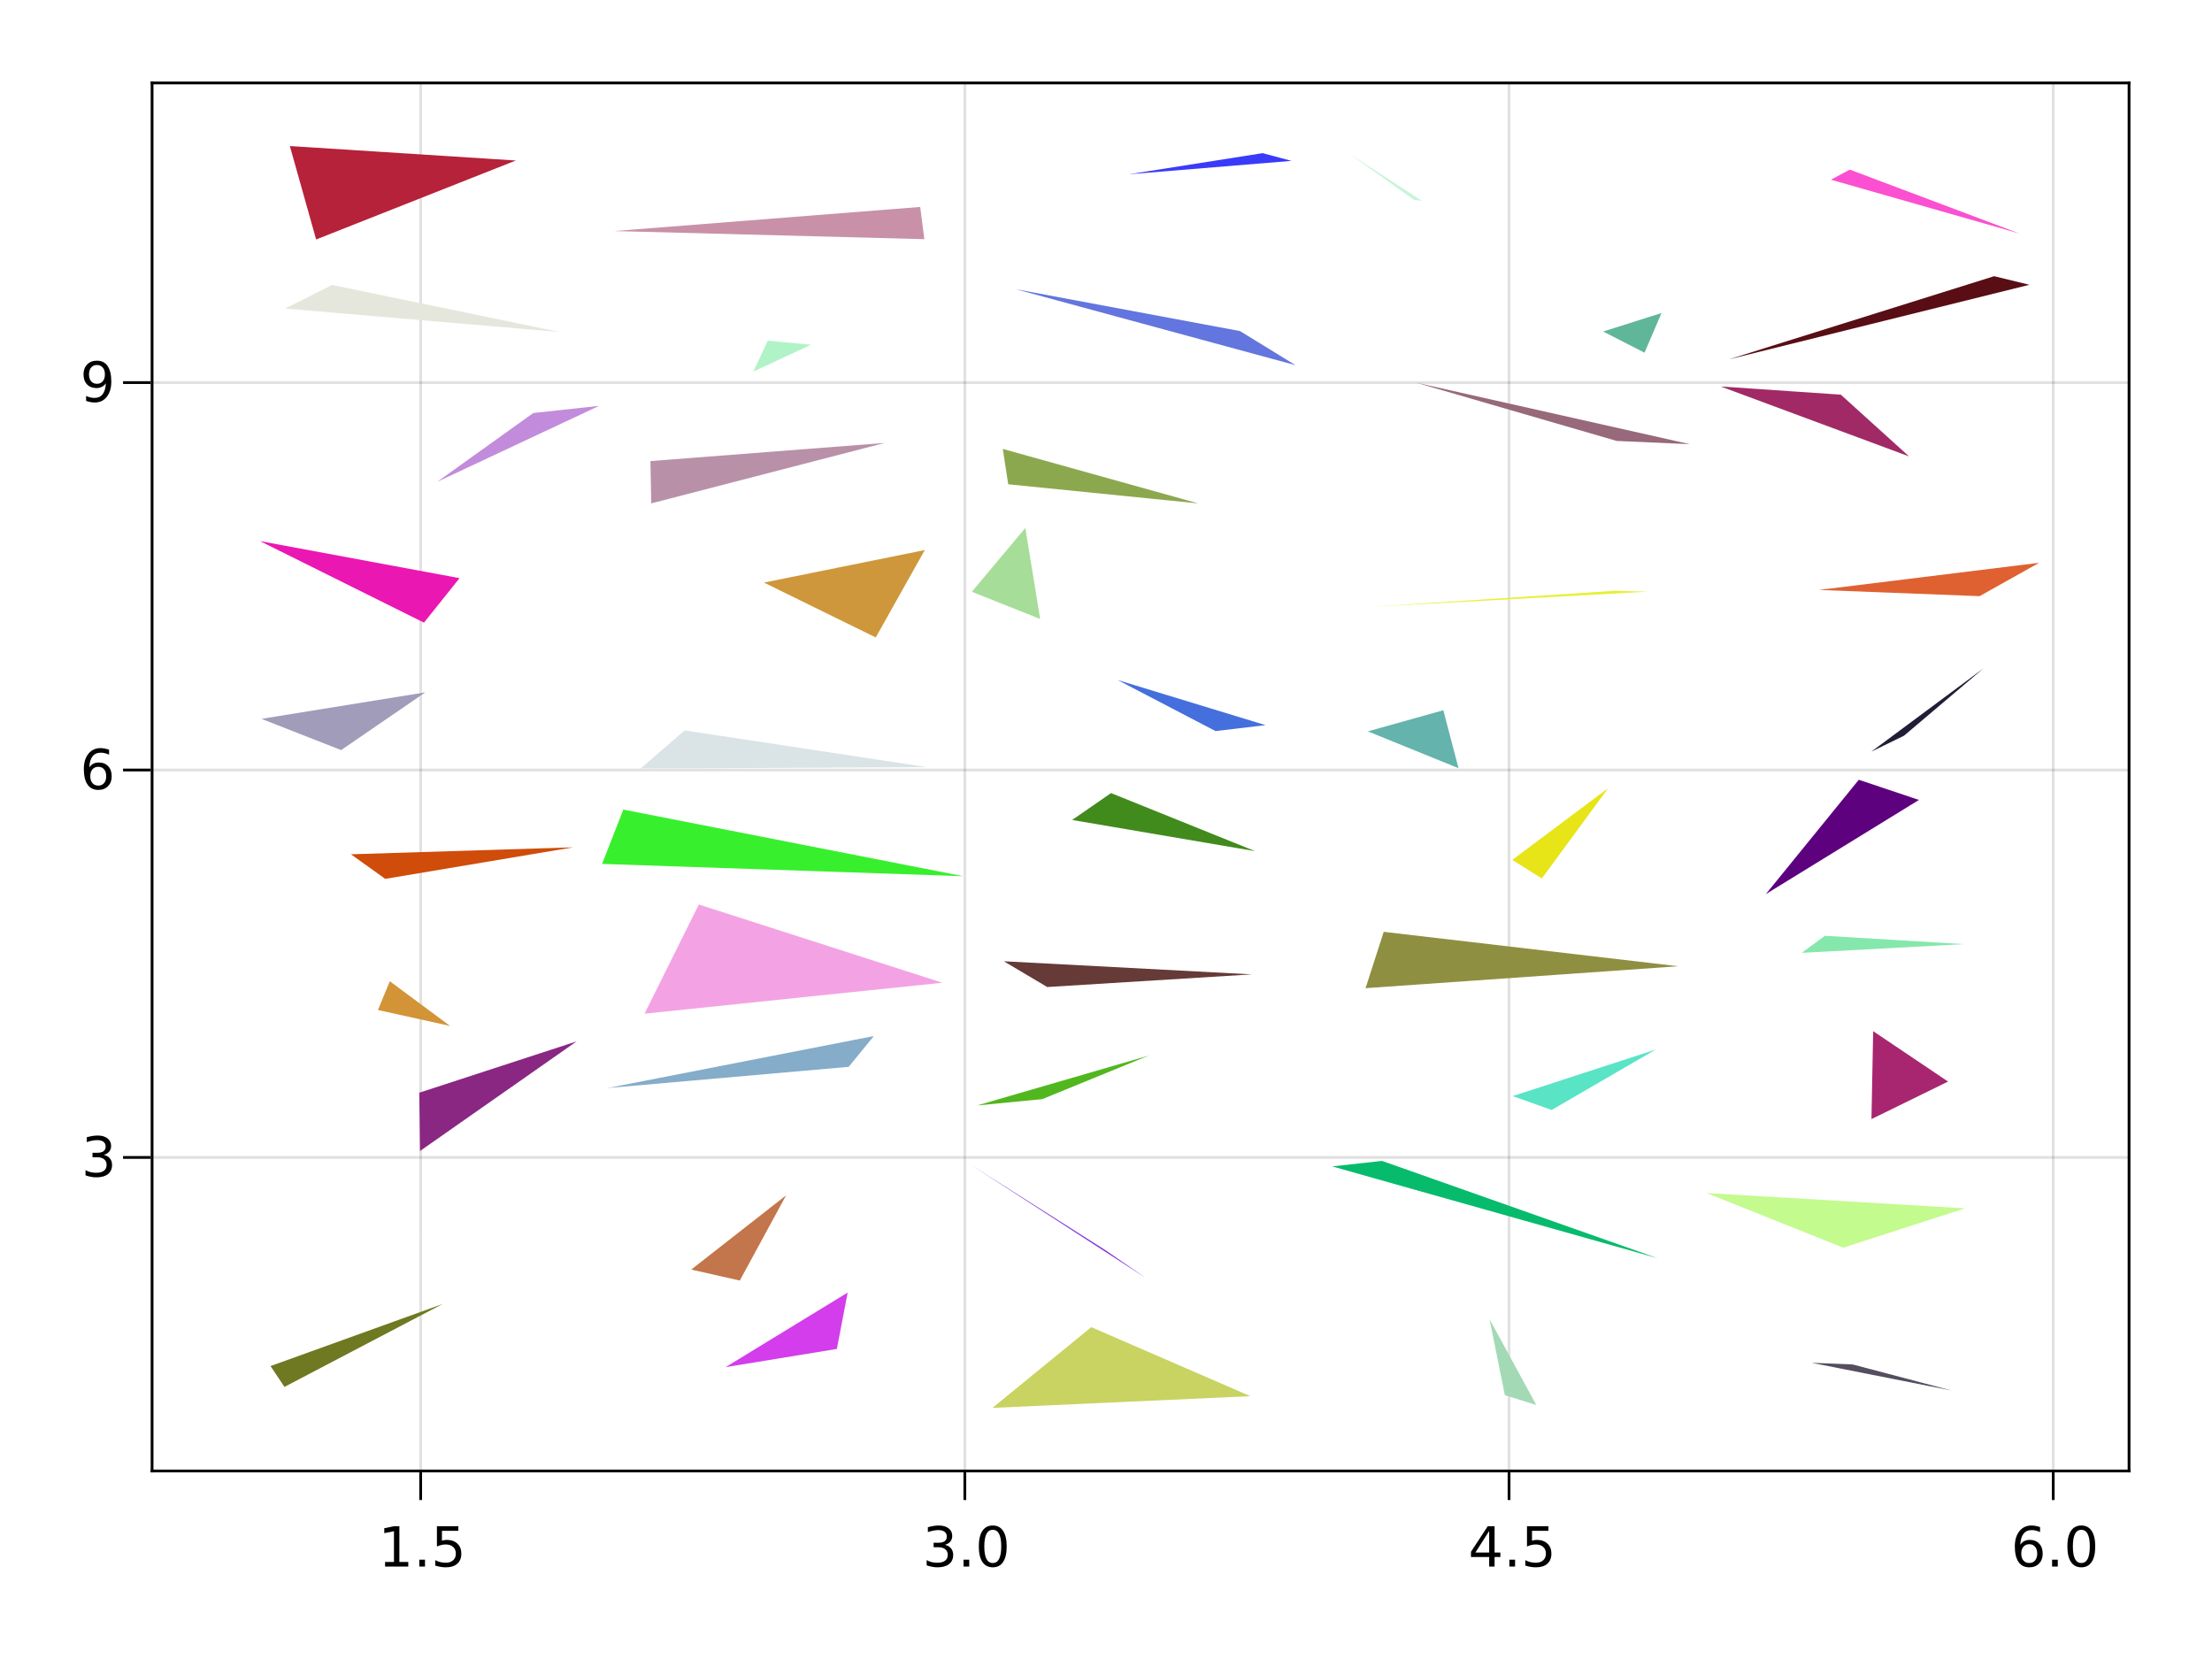
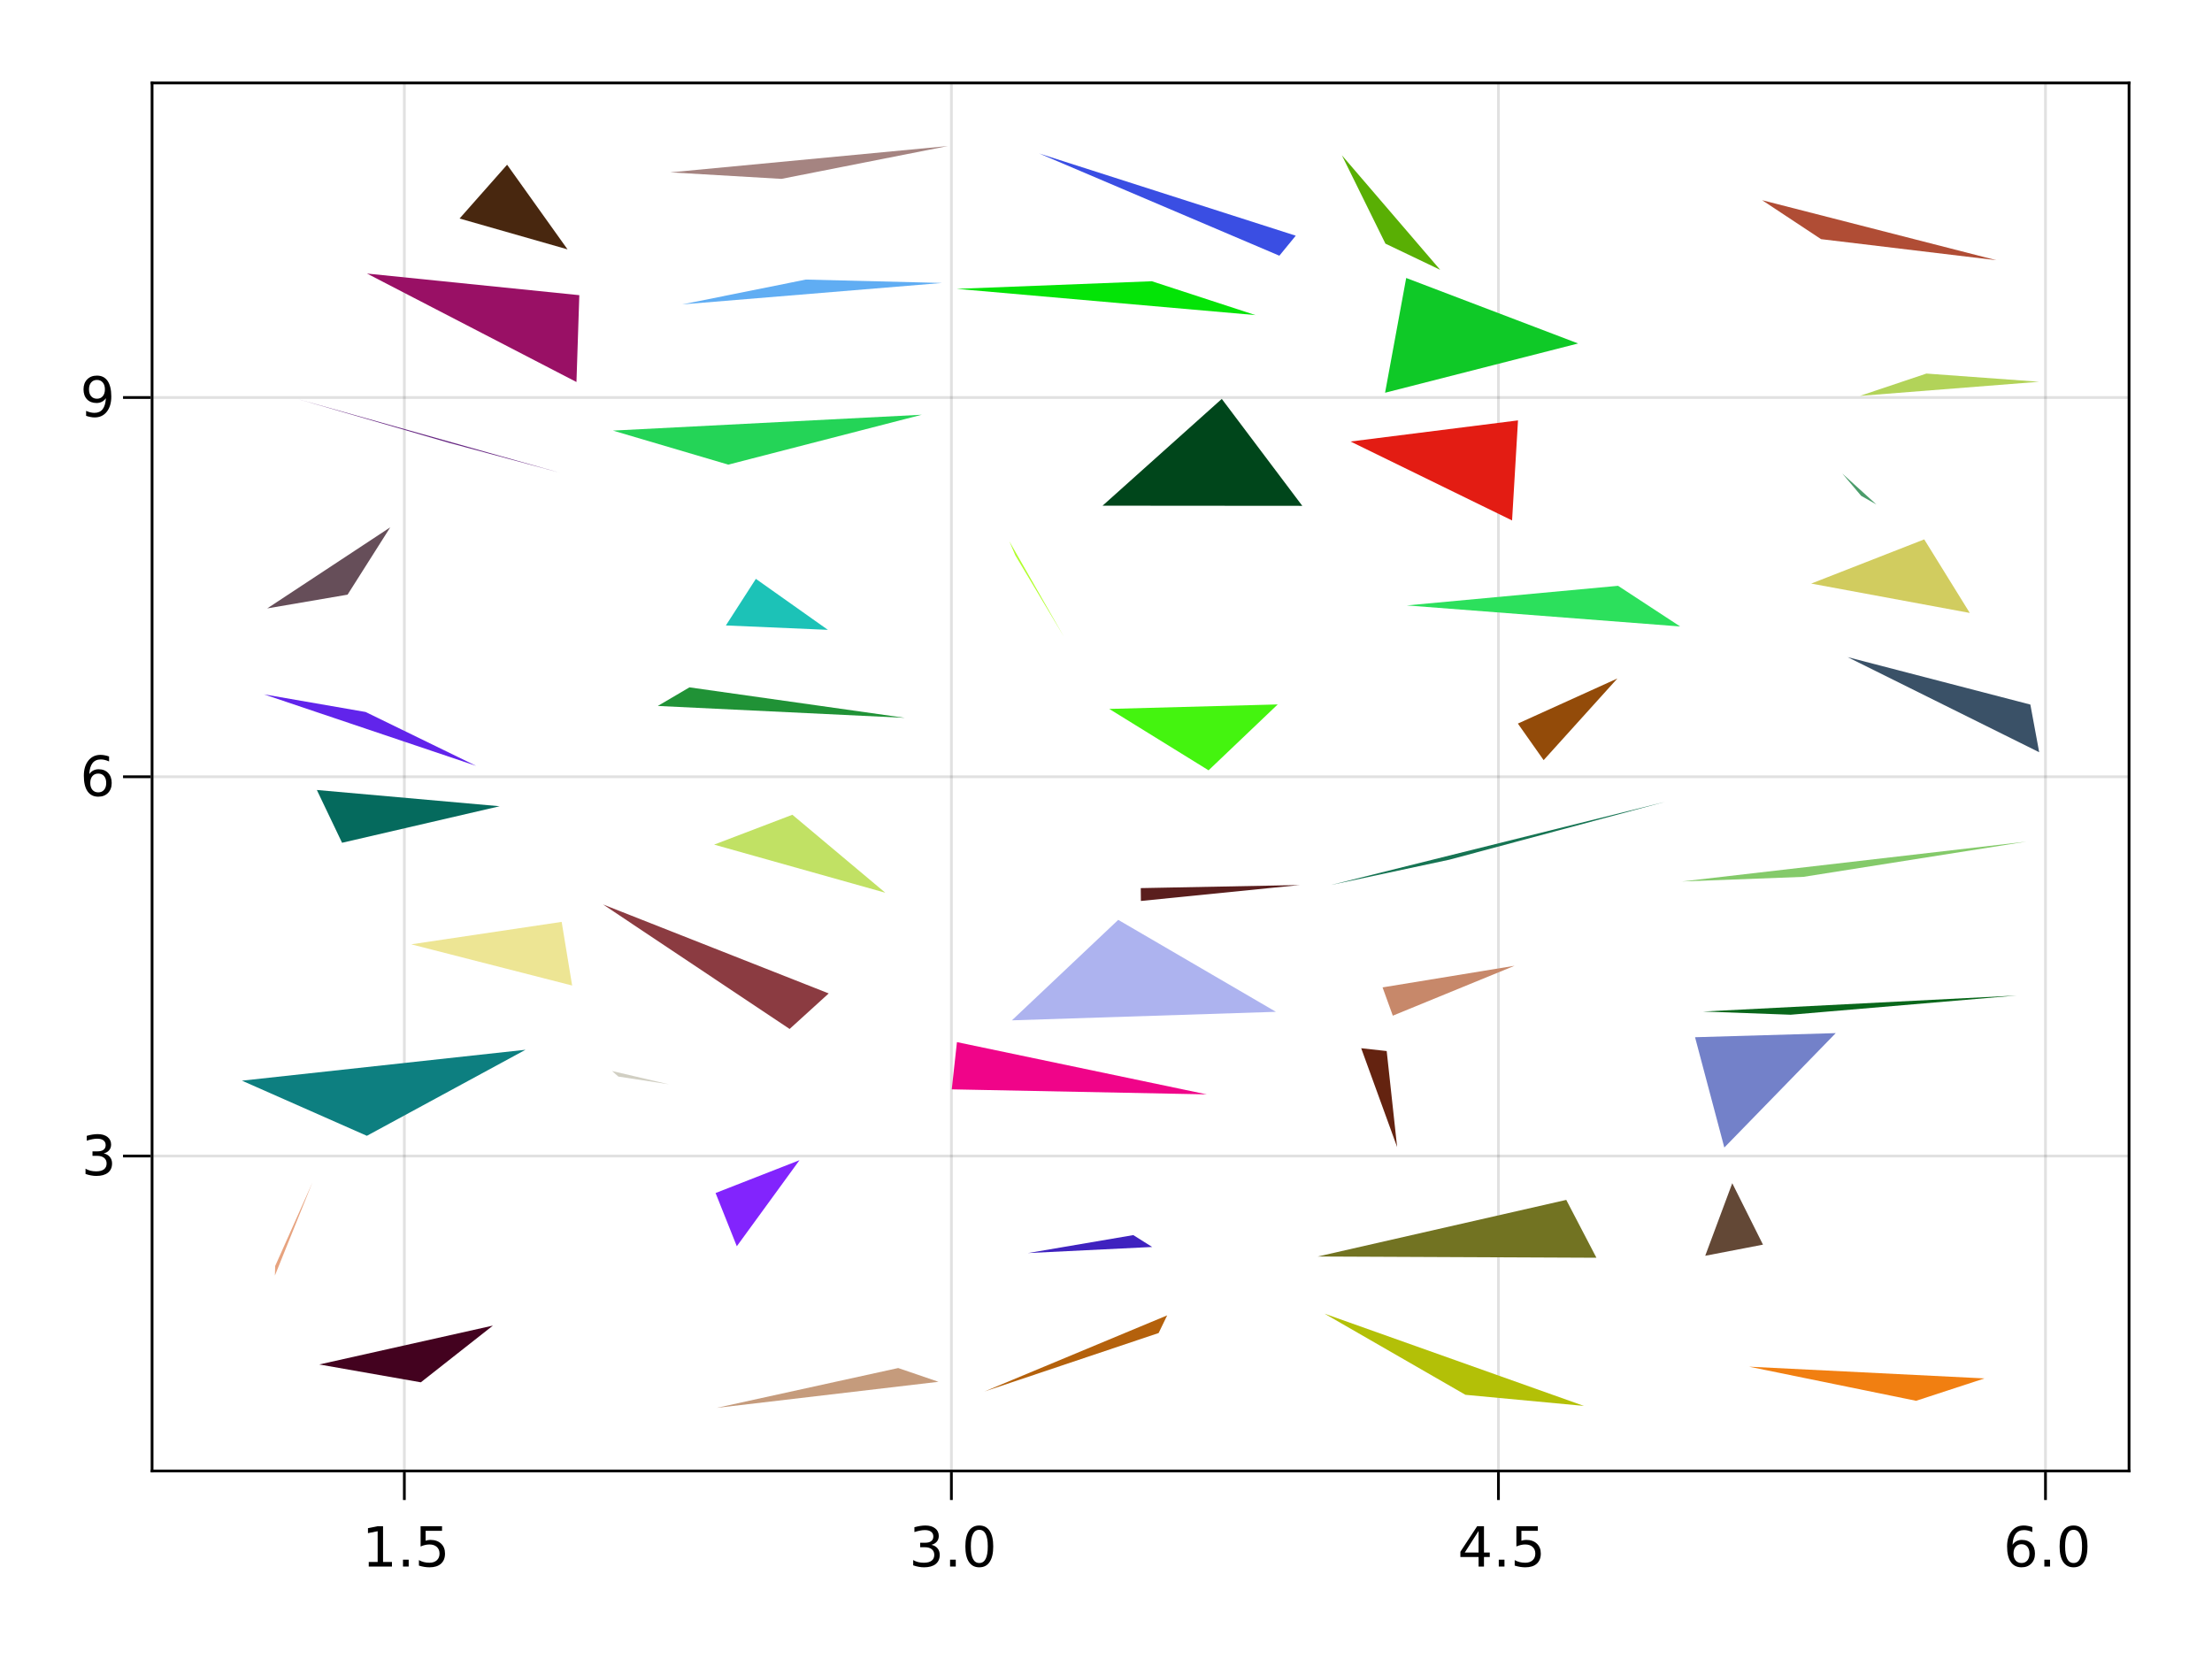
<svg xmlns="http://www.w3.org/2000/svg" xmlns:xlink="http://www.w3.org/1999/xlink" width="800pt" height="600pt" viewBox="0 0 800 600" version="1.1">
  <defs>
    <g>
      <symbol overflow="visible" id="glyph0-0">
        <path style="stroke:none;" d="M 1 3.531 L 1 -14.109 L 11 -14.109 L 11 3.531 Z M 2.125 2.422 L 9.891 2.422 L 9.891 -12.984 L 2.125 -12.984 Z M 2.125 2.422 " />
      </symbol>
      <symbol overflow="visible" id="glyph0-1">
        <path style="stroke:none;" d="M 2.484 -1.656 L 5.703 -1.656 L 5.703 -12.781 L 2.203 -12.078 L 2.203 -13.875 L 5.688 -14.578 L 7.656 -14.578 L 7.656 -1.656 L 10.875 -1.656 L 10.875 0 L 2.484 0 Z M 2.484 -1.656 " />
      </symbol>
      <symbol overflow="visible" id="glyph0-2">
        <path style="stroke:none;" d="M 2.141 -2.484 L 4.203 -2.484 L 4.203 0 L 2.141 0 Z M 2.141 -2.484 " />
      </symbol>
      <symbol overflow="visible" id="glyph0-3">
        <path style="stroke:none;" d="M 2.156 -14.578 L 9.906 -14.578 L 9.906 -12.922 L 3.969 -12.922 L 3.969 -9.344 C 4.25 -9.445 4.531 -9.52 4.812 -9.562 C 5.102 -9.613 5.395 -9.641 5.688 -9.641 C 7.312 -9.641 8.598 -9.191 9.547 -8.297 C 10.504 -7.41 10.984 -6.203 10.984 -4.672 C 10.984 -3.109 10.492 -1.891 9.516 -1.016 C 8.535 -0.148 7.156 0.281 5.375 0.281 C 4.77 0.281 4.148 0.227 3.516 0.125 C 2.879 0.02 2.223 -0.133 1.547 -0.344 L 1.547 -2.328 C 2.129 -2.004 2.734 -1.766 3.359 -1.609 C 3.984 -1.453 4.645 -1.375 5.344 -1.375 C 6.469 -1.375 7.359 -1.672 8.016 -2.266 C 8.672 -2.859 9 -3.66 9 -4.672 C 9 -5.691 8.672 -6.5 8.016 -7.094 C 7.359 -7.688 6.469 -7.984 5.344 -7.984 C 4.812 -7.984 4.285 -7.922 3.766 -7.797 C 3.242 -7.68 2.707 -7.5 2.156 -7.25 Z M 2.156 -14.578 " />
      </symbol>
      <symbol overflow="visible" id="glyph0-4">
        <path style="stroke:none;" d="M 8.109 -7.859 C 9.055 -7.66 9.797 -7.238 10.328 -6.594 C 10.859 -5.957 11.125 -5.172 11.125 -4.234 C 11.125 -2.797 10.629 -1.68 9.641 -0.891 C 8.648 -0.109 7.242 0.281 5.422 0.281 C 4.805 0.281 4.176 0.219 3.531 0.094 C 2.883 -0.02 2.219 -0.195 1.531 -0.438 L 1.531 -2.344 C 2.07 -2.02 2.664 -1.773 3.312 -1.609 C 3.969 -1.453 4.648 -1.375 5.359 -1.375 C 6.598 -1.375 7.539 -1.617 8.188 -2.109 C 8.832 -2.598 9.156 -3.305 9.156 -4.234 C 9.156 -5.098 8.852 -5.77 8.25 -6.25 C 7.656 -6.738 6.82 -6.984 5.75 -6.984 L 4.047 -6.984 L 4.047 -8.609 L 5.828 -8.609 C 6.797 -8.609 7.535 -8.801 8.047 -9.188 C 8.555 -9.57 8.812 -10.129 8.812 -10.859 C 8.812 -11.609 8.547 -12.18 8.016 -12.578 C 7.492 -12.984 6.738 -13.188 5.75 -13.188 C 5.207 -13.188 4.625 -13.125 4 -13 C 3.383 -12.883 2.707 -12.707 1.969 -12.469 L 1.969 -14.219 C 2.719 -14.426 3.414 -14.582 4.062 -14.688 C 4.719 -14.789 5.336 -14.844 5.922 -14.844 C 7.422 -14.844 8.602 -14.5 9.469 -13.812 C 10.344 -13.133 10.781 -12.219 10.781 -11.062 C 10.781 -10.258 10.547 -9.578 10.078 -9.016 C 9.617 -8.461 8.961 -8.078 8.109 -7.859 Z M 8.109 -7.859 " />
      </symbol>
      <symbol overflow="visible" id="glyph0-5">
        <path style="stroke:none;" d="M 6.359 -13.281 C 5.336 -13.281 4.57 -12.781 4.062 -11.781 C 3.551 -10.781 3.297 -9.281 3.297 -7.281 C 3.297 -5.281 3.551 -3.781 4.062 -2.781 C 4.57 -1.781 5.336 -1.281 6.359 -1.281 C 7.379 -1.281 8.145 -1.781 8.656 -2.781 C 9.164 -3.781 9.422 -5.281 9.422 -7.281 C 9.422 -9.281 9.164 -10.781 8.656 -11.781 C 8.145 -12.781 7.379 -13.281 6.359 -13.281 Z M 6.359 -14.844 C 7.992 -14.844 9.238 -14.195 10.094 -12.906 C 10.957 -11.613 11.391 -9.738 11.391 -7.281 C 11.391 -4.82 10.957 -2.945 10.094 -1.656 C 9.238 -0.363 7.992 0.281 6.359 0.281 C 4.723 0.281 3.473 -0.363 2.609 -1.656 C 1.742 -2.945 1.312 -4.82 1.312 -7.281 C 1.312 -9.738 1.742 -11.613 2.609 -12.906 C 3.473 -14.195 4.723 -14.844 6.359 -14.844 Z M 6.359 -14.844 " />
      </symbol>
      <symbol overflow="visible" id="glyph0-6">
        <path style="stroke:none;" d="M 7.562 -12.859 L 2.578 -5.078 L 7.562 -5.078 Z M 7.047 -14.578 L 9.516 -14.578 L 9.516 -5.078 L 11.609 -5.078 L 11.609 -3.438 L 9.516 -3.438 L 9.516 0 L 7.562 0 L 7.562 -3.438 L 0.984 -3.438 L 0.984 -5.344 Z M 7.047 -14.578 " />
      </symbol>
      <symbol overflow="visible" id="glyph0-7">
        <path style="stroke:none;" d="M 6.609 -8.078 C 5.723 -8.078 5.02 -7.773 4.5 -7.172 C 3.977 -6.566 3.719 -5.734 3.719 -4.672 C 3.719 -3.629 3.977 -2.801 4.5 -2.188 C 5.02 -1.582 5.723 -1.281 6.609 -1.281 C 7.492 -1.281 8.191 -1.582 8.703 -2.188 C 9.223 -2.801 9.484 -3.629 9.484 -4.672 C 9.484 -5.734 9.223 -6.566 8.703 -7.172 C 8.191 -7.773 7.492 -8.078 6.609 -8.078 Z M 10.516 -14.266 L 10.516 -12.469 C 10.023 -12.695 9.523 -12.875 9.016 -13 C 8.516 -13.125 8.016 -13.188 7.516 -13.188 C 6.211 -13.188 5.219 -12.742 4.531 -11.859 C 3.844 -10.984 3.453 -9.656 3.359 -7.875 C 3.742 -8.445 4.223 -8.883 4.797 -9.188 C 5.379 -9.488 6.02 -9.641 6.719 -9.641 C 8.188 -9.641 9.344 -9.191 10.188 -8.297 C 11.039 -7.41 11.469 -6.203 11.469 -4.672 C 11.469 -3.18 11.023 -1.984 10.141 -1.078 C 9.254 -0.172 8.078 0.281 6.609 0.281 C 4.922 0.281 3.629 -0.363 2.734 -1.656 C 1.836 -2.945 1.391 -4.82 1.391 -7.281 C 1.391 -9.582 1.938 -11.414 3.031 -12.781 C 4.125 -14.156 5.594 -14.844 7.438 -14.844 C 7.938 -14.844 8.438 -14.789 8.938 -14.688 C 9.445 -14.594 9.973 -14.453 10.516 -14.266 Z M 10.516 -14.266 " />
      </symbol>
      <symbol overflow="visible" id="glyph0-8">
        <path style="stroke:none;" d="M 2.203 -0.297 L 2.203 -2.094 C 2.691 -1.863 3.191 -1.688 3.703 -1.562 C 4.211 -1.438 4.711 -1.375 5.203 -1.375 C 6.504 -1.375 7.492 -1.812 8.172 -2.688 C 8.859 -3.562 9.254 -4.895 9.359 -6.688 C 8.984 -6.125 8.504 -5.691 7.922 -5.391 C 7.336 -5.086 6.695 -4.938 6 -4.938 C 4.539 -4.938 3.383 -5.379 2.531 -6.266 C 1.688 -7.148 1.266 -8.359 1.266 -9.891 C 1.266 -11.379 1.707 -12.578 2.594 -13.484 C 3.477 -14.391 4.656 -14.844 6.125 -14.844 C 7.812 -14.844 9.098 -14.195 9.984 -12.906 C 10.867 -11.613 11.312 -9.738 11.312 -7.281 C 11.312 -4.977 10.766 -3.141 9.672 -1.766 C 8.586 -0.398 7.125 0.281 5.281 0.281 C 4.789 0.281 4.289 0.227 3.781 0.125 C 3.27 0.031 2.742 -0.109 2.203 -0.297 Z M 6.125 -6.484 C 7.008 -6.484 7.707 -6.785 8.219 -7.391 C 8.738 -7.992 9 -8.828 9 -9.891 C 9 -10.93 8.738 -11.754 8.219 -12.359 C 7.707 -12.973 7.008 -13.281 6.125 -13.281 C 5.238 -13.281 4.535 -12.973 4.016 -12.359 C 3.504 -11.754 3.25 -10.93 3.25 -9.891 C 3.25 -8.828 3.504 -7.992 4.016 -7.391 C 4.535 -6.785 5.238 -6.484 6.125 -6.484 Z M 6.125 -6.484 " />
      </symbol>
    </g>
  </defs>
-   <g id="surface38644">
+   <g id="surface38387">
    <rect x="0" y="0" width="800" height="600" style="fill:rgb(100%,100%,100%);fill-opacity:1;stroke:none;" />
    <path style=" stroke:none;fill-rule:nonzero;fill:rgb(100%,100%,100%);fill-opacity:1;" d="M 55 532 L 770 532 L 770 30 L 55 30 Z M 55 532 " />
-     <path style="fill:none;stroke-width:1;stroke-linecap:butt;stroke-linejoin:miter;stroke:rgb(0%,0%,0%);stroke-opacity:0.12;stroke-miterlimit:10;" d="M 152.137 532 L 152.137 30 M 348.949 532 L 348.949 30 M 545.766 532 L 545.766 30 M 742.578 532 L 742.578 30 " />
-     <path style="fill:none;stroke-width:1;stroke-linecap:butt;stroke-linejoin:miter;stroke:rgb(0%,0%,0%);stroke-opacity:0.12;stroke-miterlimit:10;" d="M 55 418.602 L 770 418.602 M 55 278.484 L 770 278.484 M 55 138.367 L 770 138.367 " />
+     <path style="fill:none;stroke-width:1;stroke-linecap:butt;stroke-linejoin:miter;stroke:rgb(0%,0%,0%);stroke-opacity:0.12;stroke-miterlimit:10;" d="M 146.238 532 L 146.238 30 M 344.082 532 L 344.082 30 M 541.93 532 L 541.93 30 M 739.777 532 L 739.777 30 " />
+     <path style="fill:none;stroke-width:1;stroke-linecap:butt;stroke-linejoin:miter;stroke:rgb(0%,0%,0%);stroke-opacity:0.12;stroke-miterlimit:10;" d="M 55 418.09 L 770 418.09 M 55 280.926 L 770 280.926 M 55 143.766 L 770 143.766 " />
    <g style="fill:rgb(0%,0%,0%);fill-opacity:1;">
-       <use xlink:href="#glyph0-1" x="136.781" y="566.562" />
+       <use xlink:href="#glyph0-1" x="130.879" y="566.562" />
    </g>
    <g style="fill:rgb(0%,0%,0%);fill-opacity:1;">
-       <use xlink:href="#glyph0-2" x="149.504" y="566.562" />
+       <use xlink:href="#glyph0-2" x="143.605" y="566.562" />
    </g>
    <g style="fill:rgb(0%,0%,0%);fill-opacity:1;">
-       <use xlink:href="#glyph0-3" x="155.863" y="566.562" />
+       <use xlink:href="#glyph0-3" x="149.961" y="566.562" />
    </g>
    <g style="fill:rgb(0%,0%,0%);fill-opacity:1;">
-       <use xlink:href="#glyph0-4" x="333.609" y="566.562" />
+       <use xlink:href="#glyph0-4" x="328.742" y="566.562" />
    </g>
    <g style="fill:rgb(0%,0%,0%);fill-opacity:1;">
-       <use xlink:href="#glyph0-2" x="346.332" y="566.562" />
+       <use xlink:href="#glyph0-2" x="341.465" y="566.562" />
    </g>
    <g style="fill:rgb(0%,0%,0%);fill-opacity:1;">
-       <use xlink:href="#glyph0-5" x="352.691" y="566.562" />
+       <use xlink:href="#glyph0-5" x="347.824" y="566.562" />
    </g>
    <g style="fill:rgb(0%,0%,0%);fill-opacity:1;">
-       <use xlink:href="#glyph0-6" x="531.02" y="566.562" />
+       <use xlink:href="#glyph0-6" x="527.184" y="566.562" />
    </g>
    <g style="fill:rgb(0%,0%,0%);fill-opacity:1;">
-       <use xlink:href="#glyph0-2" x="543.742" y="566.562" />
+       <use xlink:href="#glyph0-2" x="539.91" y="566.562" />
    </g>
    <g style="fill:rgb(0%,0%,0%);fill-opacity:1;">
-       <use xlink:href="#glyph0-3" x="550.102" y="566.562" />
+       <use xlink:href="#glyph0-3" x="546.266" y="566.562" />
    </g>
    <g style="fill:rgb(0%,0%,0%);fill-opacity:1;">
-       <use xlink:href="#glyph0-7" x="727.301" y="566.562" />
+       <use xlink:href="#glyph0-7" x="724.5" y="566.562" />
    </g>
    <g style="fill:rgb(0%,0%,0%);fill-opacity:1;">
-       <use xlink:href="#glyph0-2" x="740.023" y="566.562" />
+       <use xlink:href="#glyph0-2" x="737.223" y="566.562" />
    </g>
    <g style="fill:rgb(0%,0%,0%);fill-opacity:1;">
-       <use xlink:href="#glyph0-5" x="746.383" y="566.562" />
+       <use xlink:href="#glyph0-5" x="743.578" y="566.562" />
    </g>
    <g style="fill:rgb(0%,0%,0%);fill-opacity:1;">
-       <use xlink:href="#glyph0-4" x="29.402" y="425.523" />
+       <use xlink:href="#glyph0-4" x="29.402" y="425.012" />
    </g>
    <g style="fill:rgb(0%,0%,0%);fill-opacity:1;">
-       <use xlink:href="#glyph0-7" x="28.93" y="285.406" />
+       <use xlink:href="#glyph0-7" x="28.93" y="287.852" />
    </g>
    <g style="fill:rgb(0%,0%,0%);fill-opacity:1;">
-       <use xlink:href="#glyph0-8" x="28.941" y="145.289" />
+       <use xlink:href="#glyph0-8" x="28.941" y="150.688" />
    </g>
-     <path style=" stroke:none;fill-rule:nonzero;fill:rgb(43.545%,47.435%,13.461%);fill-opacity:1;" d="M 102.875 501.594 L 160.105 471.594 L 97.832 494.051 Z M 102.875 501.594 " />
-     <path style=" stroke:none;fill-rule:nonzero;fill:rgb(72.355%,86.822%,67.54%);fill-opacity:1;" d="M 119.695 452.996 L 87.5 459.566 L 205.262 435.516 Z M 119.695 452.996 " />
-     <path style=" stroke:none;fill-rule:nonzero;fill:rgb(53.713%,15.339%,51.551%);fill-opacity:1;" d="M 151.906 416.27 L 151.645 395.188 L 208.555 376.621 Z M 151.906 416.27 " />
-     <path style=" stroke:none;fill-rule:nonzero;fill:rgb(82.17%,57.898%,21.183%);fill-opacity:1;" d="M 162.766 371.039 L 140.977 354.875 L 136.684 365.285 Z M 162.766 371.039 " />
-     <path style=" stroke:none;fill-rule:nonzero;fill:rgb(81.137%,29.886%,4.007%);fill-opacity:1;" d="M 207.344 306.441 L 126.91 308.965 L 139.328 317.852 Z M 207.344 306.441 " />
-     <path style=" stroke:none;fill-rule:nonzero;fill:rgb(63.07%,61.199%,72.885%);fill-opacity:1;" d="M 153.82 250.402 L 94.551 259.977 L 123.379 271.277 Z M 153.82 250.402 " />
-     <path style=" stroke:none;fill-rule:nonzero;fill:rgb(91.576%,8.883%,70.307%);fill-opacity:1;" d="M 94.016 195.691 L 166.203 209.098 L 153.332 225.188 Z M 94.016 195.691 " />
-     <path style=" stroke:none;fill-rule:nonzero;fill:rgb(75.934%,54.353%,86.467%);fill-opacity:1;" d="M 216.68 146.785 L 192.859 149.379 L 158.086 174.27 Z M 216.68 146.785 " />
-     <path style=" stroke:none;fill-rule:nonzero;fill:rgb(89.793%,90.499%,86.435%);fill-opacity:1;" d="M 120.102 103.051 L 202.426 120.074 L 103.082 111.586 Z M 120.102 103.051 " />
-     <path style=" stroke:none;fill-rule:nonzero;fill:rgb(71.354%,13.194%,22.237%);fill-opacity:1;" d="M 114.332 86.613 L 186.57 58.051 L 104.828 52.816 Z M 114.332 86.613 " />
-     <path style=" stroke:none;fill-rule:nonzero;fill:rgb(82.815%,23.75%,92.656%);fill-opacity:1;" d="M 262.426 494.441 L 306.574 467.469 L 302.664 487.863 Z M 262.426 494.441 " />
-     <path style=" stroke:none;fill-rule:nonzero;fill:rgb(76.534%,46.205%,29.396%);fill-opacity:1;" d="M 284.305 432.305 L 267.559 463.129 L 249.992 459.156 Z M 284.305 432.305 " />
-     <path style=" stroke:none;fill-rule:nonzero;fill:rgb(51.981%,67.46%,78.902%);fill-opacity:1;" d="M 316.039 374.703 L 219.809 393.492 L 306.934 385.836 Z M 316.039 374.703 " />
-     <path style=" stroke:none;fill-rule:nonzero;fill:rgb(95.222%,63.826%,89.211%);fill-opacity:1;" d="M 340.816 355.418 L 233.098 366.613 L 252.738 327.129 Z M 340.816 355.418 " />
-     <path style=" stroke:none;fill-rule:nonzero;fill:rgb(22.045%,93.759%,17.937%);fill-opacity:1;" d="M 225.438 292.797 L 348.395 316.898 L 217.75 312.441 Z M 225.438 292.797 " />
-     <path style=" stroke:none;fill-rule:nonzero;fill:rgb(85.512%,89.191%,89.627%);fill-opacity:1;" d="M 231.691 277.945 L 335.273 277.457 L 247.613 264.156 Z M 231.691 277.945 " />
-     <path style=" stroke:none;fill-rule:nonzero;fill:rgb(80.638%,59.11%,23.004%);fill-opacity:1;" d="M 334.461 198.934 L 316.727 230.543 L 276.293 210.699 Z M 334.461 198.934 " />
-     <path style=" stroke:none;fill-rule:nonzero;fill:rgb(72.116%,56.676%,65.796%);fill-opacity:1;" d="M 235.238 166.758 L 235.527 182.059 L 319.988 160.188 Z M 235.238 166.758 " />
-     <path style=" stroke:none;fill-rule:nonzero;fill:rgb(68.872%,95.38%,77.878%);fill-opacity:1;" d="M 272.461 134.391 L 277.68 123.199 L 293.27 124.691 Z M 272.461 134.391 " />
-     <path style=" stroke:none;fill-rule:nonzero;fill:rgb(78.456%,57.011%,65.485%);fill-opacity:1;" d="M 222.168 83.559 L 332.797 74.844 L 334.297 86.504 Z M 222.168 83.559 " />
-     <path style=" stroke:none;fill-rule:nonzero;fill:rgb(78.369%,82.816%,38.343%);fill-opacity:1;" d="M 358.93 509.184 L 452.207 504.941 L 394.672 479.98 Z M 358.93 509.184 " />
-     <path style=" stroke:none;fill-rule:nonzero;fill:rgb(50.835%,19.62%,86.66%);fill-opacity:1;" d="M 351.055 421.219 L 414.48 462.25 L 399.832 452.172 Z M 351.055 421.219 " />
-     <path style=" stroke:none;fill-rule:nonzero;fill:rgb(31.683%,71.881%,11.645%);fill-opacity:1;" d="M 376.949 397.516 L 415.48 381.758 L 353.379 399.801 Z M 376.949 397.516 " />
-     <path style=" stroke:none;fill-rule:nonzero;fill:rgb(39.509%,22.588%,21.551%);fill-opacity:1;" d="M 363.031 347.652 L 452.75 352.398 L 378.746 356.973 Z M 363.031 347.652 " />
-     <path style=" stroke:none;fill-rule:nonzero;fill:rgb(25.378%,54.579%,11.474%);fill-opacity:1;" d="M 401.816 286.828 L 453.93 307.832 L 387.75 296.551 Z M 401.816 286.828 " />
-     <path style=" stroke:none;fill-rule:nonzero;fill:rgb(26.99%,43.349%,86.674%);fill-opacity:1;" d="M 404.199 245.934 L 457.707 262.258 L 439.613 264.402 Z M 404.199 245.934 " />
-     <path style=" stroke:none;fill-rule:nonzero;fill:rgb(65.153%,86.58%,59.64%);fill-opacity:1;" d="M 376.184 223.871 L 351.488 214.012 L 370.828 190.953 Z M 376.184 223.871 " />
-     <path style=" stroke:none;fill-rule:nonzero;fill:rgb(54.723%,66.027%,30.485%);fill-opacity:1;" d="M 362.672 162.355 L 433.375 182.066 L 364.641 175.148 Z M 362.672 162.355 " />
-     <path style=" stroke:none;fill-rule:nonzero;fill:rgb(38.846%,45.862%,87.233%);fill-opacity:1;" d="M 468.539 132.07 L 367.352 104.59 L 448.441 119.73 Z M 468.539 132.07 " />
-     <path style=" stroke:none;fill-rule:nonzero;fill:rgb(22.587%,23.012%,97.104%);fill-opacity:1;" d="M 456.648 55.383 L 408.188 63.031 L 467.098 58.184 Z M 456.648 55.383 " />
-     <path style=" stroke:none;fill-rule:nonzero;fill:rgb(63.959%,85.517%,70.84%);fill-opacity:1;" d="M 544.242 504.582 L 538.707 477.074 L 555.637 508.148 Z M 544.242 504.582 " />
-     <path style=" stroke:none;fill-rule:nonzero;fill:rgb(2.896%,73.516%,42.48%);fill-opacity:1;" d="M 499.824 419.855 L 599.543 455.062 L 481.777 421.844 Z M 499.824 419.855 " />
-     <path style=" stroke:none;fill-rule:nonzero;fill:rgb(34.754%,89.458%,77.378%);fill-opacity:1;" d="M 561.18 401.434 L 598.836 379.574 L 547.074 396.418 Z M 561.18 401.434 " />
-     <path style=" stroke:none;fill-rule:nonzero;fill:rgb(56.103%,56.105%,25.974%);fill-opacity:1;" d="M 500.441 337.008 L 607 349.457 L 493.867 357.387 Z M 500.441 337.008 " />
-     <path style=" stroke:none;fill-rule:nonzero;fill:rgb(90.762%,89.419%,8.903%);fill-opacity:1;" d="M 557.629 317.707 L 546.945 311 L 581.59 285.07 Z M 557.629 317.707 " />
-     <path style=" stroke:none;fill-rule:nonzero;fill:rgb(39.135%,70.219%,67.463%);fill-opacity:1;" d="M 522 256.867 L 494.703 264.508 L 527.488 277.828 Z M 522 256.867 " />
-     <path style=" stroke:none;fill-rule:nonzero;fill:rgb(89.871%,94.618%,18.881%);fill-opacity:1;" d="M 596.102 213.98 L 584.062 213.676 L 495.711 219.469 Z M 596.102 213.98 " />
-     <path style=" stroke:none;fill-rule:nonzero;fill:rgb(59.264%,41.175%,47.898%);fill-opacity:1;" d="M 611.184 160.645 L 584.691 159.473 L 512.043 138.367 Z M 611.184 160.645 " />
-     <path style=" stroke:none;fill-rule:nonzero;fill:rgb(37.478%,71.228%,60.071%);fill-opacity:1;" d="M 600.906 113.215 L 594.762 127.555 L 579.805 119.895 Z M 600.906 113.215 " />
-     <path style=" stroke:none;fill-rule:nonzero;fill:rgb(78.105%,95.535%,84.496%);fill-opacity:1;" d="M 487.875 55.465 L 514.297 72.684 L 511.41 72.27 Z M 487.875 55.465 " />
-     <path style=" stroke:none;fill-rule:nonzero;fill:rgb(32.759%,30.517%,37.55%);fill-opacity:1;" d="M 670.039 493.473 L 705.816 502.898 L 655.156 492.871 Z M 670.039 493.473 " />
-     <path style=" stroke:none;fill-rule:nonzero;fill:rgb(76.311%,98.474%,55.769%);fill-opacity:1;" d="M 666.617 451.234 L 617.219 431.477 L 710.672 437.008 Z M 666.617 451.234 " />
-     <path style=" stroke:none;fill-rule:nonzero;fill:rgb(65.466%,15.073%,43.723%);fill-opacity:1;" d="M 704.543 391.164 L 676.84 404.73 L 677.457 372.938 Z M 704.543 391.164 " />
-     <path style=" stroke:none;fill-rule:nonzero;fill:rgb(52.172%,90.42%,67.339%);fill-opacity:1;" d="M 660.02 338.441 L 651.609 344.613 L 710.297 341.457 Z M 660.02 338.441 " />
-     <path style=" stroke:none;fill-rule:nonzero;fill:rgb(36.346%,0.504%,49.951%);fill-opacity:1;" d="M 694.016 289.309 L 672.258 282.012 L 638.629 323.375 Z M 694.016 289.309 " />
-     <path style=" stroke:none;fill-rule:nonzero;fill:rgb(13.283%,11.447%,21.672%);fill-opacity:1;" d="M 676.777 271.848 L 688.605 266.082 L 717.379 241.707 Z M 676.777 271.848 " />
-     <path style=" stroke:none;fill-rule:nonzero;fill:rgb(87.364%,37.851%,19.1%);fill-opacity:1;" d="M 737.5 203.535 L 657.82 213.359 L 715.945 215.609 Z M 737.5 203.535 " />
-     <path style=" stroke:none;fill-rule:nonzero;fill:rgb(62.978%,16.333%,40.155%);fill-opacity:1;" d="M 690.441 165.066 L 665.758 142.738 L 622.316 139.777 Z M 690.441 165.066 " />
-     <path style=" stroke:none;fill-rule:nonzero;fill:rgb(34.636%,5.461%,7.918%);fill-opacity:1;" d="M 625.344 129.945 L 721.195 99.891 L 733.973 102.996 Z M 625.344 129.945 " />
-     <path style=" stroke:none;fill-rule:nonzero;fill:rgb(98.455%,31.327%,82.136%);fill-opacity:1;" d="M 662.18 64.992 L 730.414 84.473 L 669.016 61.344 Z M 662.18 64.992 " />
-     <path style="fill:none;stroke-width:1;stroke-linecap:butt;stroke-linejoin:miter;stroke:rgb(0%,0%,0%);stroke-opacity:1;stroke-miterlimit:10;" d="M 152.137 532.5 L 152.137 542.5 M 348.949 532.5 L 348.949 542.5 M 545.766 532.5 L 545.766 542.5 M 742.578 532.5 L 742.578 542.5 " />
-     <path style="fill:none;stroke-width:1;stroke-linecap:butt;stroke-linejoin:miter;stroke:rgb(0%,0%,0%);stroke-opacity:1;stroke-miterlimit:10;" d="M 54.5 418.602 L 44.5 418.602 M 54.5 278.484 L 44.5 278.484 M 54.5 138.367 L 44.5 138.367 " />
+     <path style=" stroke:none;fill-rule:nonzero;fill:rgb(26.356%,0.738%,12.29%);fill-opacity:1;" d="M 152.199 499.934 L 178.27 479.418 L 115.473 493.477 Z M 152.199 499.934 " />
+     <path style=" stroke:none;fill-rule:nonzero;fill:rgb(90.488%,63.782%,49.826%);fill-opacity:1;" d="M 99.52 457.867 L 99.426 461.328 L 112.977 427.699 Z M 99.52 457.867 " />
+     <path style=" stroke:none;fill-rule:nonzero;fill:rgb(4.99%,49.624%,50.127%);fill-opacity:1;" d="M 132.68 410.781 L 190.066 379.66 L 87.5 390.836 Z M 132.68 410.781 " />
+     <path style=" stroke:none;fill-rule:nonzero;fill:rgb(93%,89.884%,58.1%);fill-opacity:1;" d="M 203.133 333.41 L 148.707 341.527 L 206.922 356.43 Z M 203.133 333.41 " />
+     <path style=" stroke:none;fill-rule:nonzero;fill:rgb(1.835%,41.494%,36.44%);fill-opacity:1;" d="M 180.719 291.586 L 114.594 285.711 L 123.711 304.801 Z M 180.719 291.586 " />
+     <path style=" stroke:none;fill-rule:nonzero;fill:rgb(38.222%,14.152%,92.076%);fill-opacity:1;" d="M 95.434 251.113 L 172.199 276.98 L 132.219 257.496 Z M 95.434 251.113 " />
+     <path style=" stroke:none;fill-rule:nonzero;fill:rgb(40.137%,30.774%,34.737%);fill-opacity:1;" d="M 96.645 220.039 L 141.141 190.711 L 125.703 215.066 Z M 96.645 220.039 " />
+     <path style=" stroke:none;fill-rule:nonzero;fill:rgb(40.24%,15.712%,51.285%);fill-opacity:1;" d="M 202.617 170.996 L 162.086 160.07 L 107.824 144.355 Z M 202.617 170.996 " />
+     <path style=" stroke:none;fill-rule:nonzero;fill:rgb(60.126%,6.111%,39.621%);fill-opacity:1;" d="M 208.484 138.16 L 209.52 106.754 L 132.723 98.934 Z M 208.484 138.16 " />
+     <path style=" stroke:none;fill-rule:nonzero;fill:rgb(28.082%,15.432%,5.703%);fill-opacity:1;" d="M 205.262 90.191 L 166.207 79.031 L 183.402 59.574 Z M 205.262 90.191 " />
+     <path style=" stroke:none;fill-rule:nonzero;fill:rgb(77.26%,60.721%,48.561%);fill-opacity:1;" d="M 339.414 499.746 L 259.148 509.184 L 324.844 494.77 Z M 339.414 499.746 " />
+     <path style=" stroke:none;fill-rule:nonzero;fill:rgb(50.91%,14.111%,99.192%);fill-opacity:1;" d="M 258.797 431.473 L 289.145 419.602 L 266.477 450.727 Z M 258.797 431.473 " />
+     <path style=" stroke:none;fill-rule:nonzero;fill:rgb(81.974%,81.035%,76.42%);fill-opacity:1;" d="M 241.898 392.148 L 223.633 389.359 L 221.352 387.348 Z M 241.898 392.148 " />
+     <path style=" stroke:none;fill-rule:nonzero;fill:rgb(54.536%,23.125%,25.585%);fill-opacity:1;" d="M 218.098 327.109 L 285.574 372.141 L 299.715 359.285 Z M 218.098 327.109 " />
+     <path style=" stroke:none;fill-rule:nonzero;fill:rgb(75.614%,88.327%,39.161%);fill-opacity:1;" d="M 258.27 305.465 L 320.188 322.871 L 286.574 294.668 Z M 258.27 305.465 " />
+     <path style=" stroke:none;fill-rule:nonzero;fill:rgb(12.612%,57.339%,21.187%);fill-opacity:1;" d="M 249.344 248.59 L 237.902 255.316 L 327.273 259.617 Z M 249.344 248.59 " />
+     <path style=" stroke:none;fill-rule:nonzero;fill:rgb(10.806%,76.244%,71.958%);fill-opacity:1;" d="M 262.523 226.203 L 273.367 209.352 L 299.414 227.793 Z M 262.523 226.203 " />
+     <path style=" stroke:none;fill-rule:nonzero;fill:rgb(13.946%,83.162%,34.056%);fill-opacity:1;" d="M 263.395 168.043 L 333.383 149.992 L 221.684 155.73 Z M 263.395 168.043 " />
+     <path style=" stroke:none;fill-rule:nonzero;fill:rgb(37.621%,67.703%,95.373%);fill-opacity:1;" d="M 246.75 110.086 L 340.727 102.332 L 291.453 101.109 Z M 246.75 110.086 " />
+     <path style=" stroke:none;fill-rule:nonzero;fill:rgb(64.724%,51.707%,50.732%);fill-opacity:1;" d="M 342.832 52.816 L 282.609 64.695 L 242.406 62.34 Z M 342.832 52.816 " />
+     <path style=" stroke:none;fill-rule:nonzero;fill:rgb(70.659%,37.967%,4.666%);fill-opacity:1;" d="M 419.035 482.105 L 422.129 475.719 L 356.043 503.25 Z M 419.035 482.105 " />
+     <path style=" stroke:none;fill-rule:nonzero;fill:rgb(24.579%,13.171%,74.918%);fill-opacity:1;" d="M 409.875 446.691 L 416.707 450.984 L 371.73 453.191 Z M 409.875 446.691 " />
+     <path style=" stroke:none;fill-rule:nonzero;fill:rgb(93.985%,1.576%,53.762%);fill-opacity:1;" d="M 344.215 393.977 L 346.094 376.895 L 436.434 395.797 Z M 344.215 393.977 " />
+     <path style=" stroke:none;fill-rule:nonzero;fill:rgb(67.977%,70.15%,93.8%);fill-opacity:1;" d="M 404.426 332.68 L 365.965 369.02 L 461.457 365.938 Z M 404.426 332.68 " />
+     <path style=" stroke:none;fill-rule:nonzero;fill:rgb(35.277%,11.703%,11.31%);fill-opacity:1;" d="M 412.574 321.195 L 412.621 325.844 L 470.074 320.086 Z M 412.574 321.195 " />
+     <path style=" stroke:none;fill-rule:nonzero;fill:rgb(26.673%,95.847%,5.867%);fill-opacity:1;" d="M 462.102 254.766 L 401.176 256.387 L 437.098 278.594 Z M 462.102 254.766 " />
+     <path style=" stroke:none;fill-rule:nonzero;fill:rgb(69.353%,99.576%,17.754%);fill-opacity:1;" d="M 365.039 195.746 L 367.18 200.809 L 384.773 230.273 Z M 365.039 195.746 " />
+     <path style=" stroke:none;fill-rule:nonzero;fill:rgb(0.006%,27.295%,10.632%);fill-opacity:1;" d="M 398.758 182.887 L 470.992 182.945 L 441.875 144.27 Z M 398.758 182.887 " />
+     <path style=" stroke:none;fill-rule:nonzero;fill:rgb(1.154%,89.577%,2.195%);fill-opacity:1;" d="M 454.062 113.957 L 345.992 104.469 L 416.582 101.715 Z M 454.062 113.957 " />
+     <path style=" stroke:none;fill-rule:nonzero;fill:rgb(22.767%,30.678%,88.958%);fill-opacity:1;" d="M 375.816 55.508 L 462.699 92.477 L 468.629 85.242 Z M 375.816 55.508 " />
+     <path style=" stroke:none;fill-rule:nonzero;fill:rgb(70.324%,75.44%,2.641%);fill-opacity:1;" d="M 530 504.453 L 479.023 475.105 L 572.852 508.469 Z M 530 504.453 " />
+     <path style=" stroke:none;fill-rule:nonzero;fill:rgb(44.626%,45.129%,13.335%);fill-opacity:1;" d="M 577.367 454.879 L 476.578 454.434 L 566.457 433.957 Z M 577.367 454.879 " />
+     <path style=" stroke:none;fill-rule:nonzero;fill:rgb(39.21%,13.557%,6.447%);fill-opacity:1;" d="M 492.293 379.102 L 501.516 380.125 L 505.293 414.859 Z M 492.293 379.102 " />
+     <path style=" stroke:none;fill-rule:nonzero;fill:rgb(77.928%,53.276%,41.704%);fill-opacity:1;" d="M 547.766 349.281 L 503.727 367.332 L 500.023 357.102 Z M 547.766 349.281 " />
+     <path style=" stroke:none;fill-rule:nonzero;fill:rgb(8.509%,45.68%,32.47%);fill-opacity:1;" d="M 602.176 290.004 L 481.355 320.07 L 524.207 310.914 Z M 602.176 290.004 " />
+     <path style=" stroke:none;fill-rule:nonzero;fill:rgb(57.562%,29.278%,3.375%);fill-opacity:1;" d="M 548.957 261.691 L 558.277 274.914 L 584.945 245.383 Z M 548.957 261.691 " />
+     <path style=" stroke:none;fill-rule:nonzero;fill:rgb(17.349%,87.687%,36.002%);fill-opacity:1;" d="M 607.652 226.57 L 585.199 211.867 L 508.773 218.957 Z M 607.652 226.57 " />
+     <path style=" stroke:none;fill-rule:nonzero;fill:rgb(88.831%,11.041%,7.605%);fill-opacity:1;" d="M 488.438 159.676 L 549.008 152.039 L 546.863 188.227 Z M 488.438 159.676 " />
+     <path style=" stroke:none;fill-rule:nonzero;fill:rgb(6.062%,78.695%,15.144%);fill-opacity:1;" d="M 508.57 100.535 L 570.754 124.219 L 500.93 142.043 Z M 508.57 100.535 " />
+     <path style=" stroke:none;fill-rule:nonzero;fill:rgb(34.847%,68.58%,1.605%);fill-opacity:1;" d="M 520.863 97.586 L 485.309 56.156 L 501.059 88.117 Z M 520.863 97.586 " />
+     <path style=" stroke:none;fill-rule:nonzero;fill:rgb(94.393%,49.942%,6.549%);fill-opacity:1;" d="M 632.562 494.277 L 692.98 506.617 L 717.734 498.523 Z M 632.562 494.277 " />
+     <path style=" stroke:none;fill-rule:nonzero;fill:rgb(38.778%,28.125%,21.338%);fill-opacity:1;" d="M 626.496 427.922 L 637.605 450.145 L 616.719 454.164 Z M 626.496 427.922 " />
+     <path style=" stroke:none;fill-rule:nonzero;fill:rgb(45.144%,50.706%,78.881%);fill-opacity:1;" d="M 663.922 373.641 L 623.625 415.023 L 613.035 375.125 Z M 663.922 373.641 " />
+     <path style=" stroke:none;fill-rule:nonzero;fill:rgb(3.376%,40.256%,10.73%);fill-opacity:1;" d="M 729.375 360.035 L 615.926 365.832 L 647.621 366.992 Z M 729.375 360.035 " />
+     <path style=" stroke:none;fill-rule:nonzero;fill:rgb(51.909%,79.111%,41.74%);fill-opacity:1;" d="M 652.254 317.125 L 608.234 318.797 L 732.879 304.383 Z M 652.254 317.125 " />
+     <path style=" stroke:none;fill-rule:nonzero;fill:rgb(22.707%,31.947%,40.291%);fill-opacity:1;" d="M 737.5 272.055 L 734.305 254.816 L 668.211 237.652 Z M 737.5 272.055 " />
+     <path style=" stroke:none;fill-rule:nonzero;fill:rgb(82.131%,80.009%,37.166%);fill-opacity:1;" d="M 712.398 221.68 L 695.922 195.074 L 655.043 211.059 Z M 712.398 221.68 " />
+     <path style=" stroke:none;fill-rule:nonzero;fill:rgb(29.571%,61.315%,42.107%);fill-opacity:1;" d="M 666.297 171.262 L 673.109 179.316 L 678.602 182.43 Z M 666.297 171.262 " />
+     <path style=" stroke:none;fill-rule:nonzero;fill:rgb(69.692%,82.887%,34.743%);fill-opacity:1;" d="M 696.711 135.102 L 672.648 143.176 L 737.48 138.07 Z M 696.711 135.102 " />
+     <path style=" stroke:none;fill-rule:nonzero;fill:rgb(69.099%,30.151%,20.754%);fill-opacity:1;" d="M 637.301 72.406 L 722.02 94.105 L 658.602 86.488 Z M 637.301 72.406 " />
+     <path style="fill:none;stroke-width:1;stroke-linecap:butt;stroke-linejoin:miter;stroke:rgb(0%,0%,0%);stroke-opacity:1;stroke-miterlimit:10;" d="M 146.238 532.5 L 146.238 542.5 M 344.082 532.5 L 344.082 542.5 M 541.93 532.5 L 541.93 542.5 M 739.777 532.5 L 739.777 542.5 " />
+     <path style="fill:none;stroke-width:1;stroke-linecap:butt;stroke-linejoin:miter;stroke:rgb(0%,0%,0%);stroke-opacity:1;stroke-miterlimit:10;" d="M 54.5 418.09 L 44.5 418.09 M 54.5 280.926 L 44.5 280.926 M 54.5 143.766 L 44.5 143.766 " />
    <path style="fill:none;stroke-width:1;stroke-linecap:butt;stroke-linejoin:miter;stroke:rgb(0%,0%,0%);stroke-opacity:1;stroke-miterlimit:10;" d="M 54.5 532 L 770.5 532 " />
    <path style="fill:none;stroke-width:1;stroke-linecap:butt;stroke-linejoin:miter;stroke:rgb(0%,0%,0%);stroke-opacity:1;stroke-miterlimit:10;" d="M 55 532.5 L 55 29.5 " />
    <path style="fill:none;stroke-width:1;stroke-linecap:butt;stroke-linejoin:miter;stroke:rgb(0%,0%,0%);stroke-opacity:1;stroke-miterlimit:10;" d="M 54.5 30 L 770.5 30 " />
    <path style="fill:none;stroke-width:1;stroke-linecap:butt;stroke-linejoin:miter;stroke:rgb(0%,0%,0%);stroke-opacity:1;stroke-miterlimit:10;" d="M 770 532.5 L 770 29.5 " />
  </g>
</svg>
